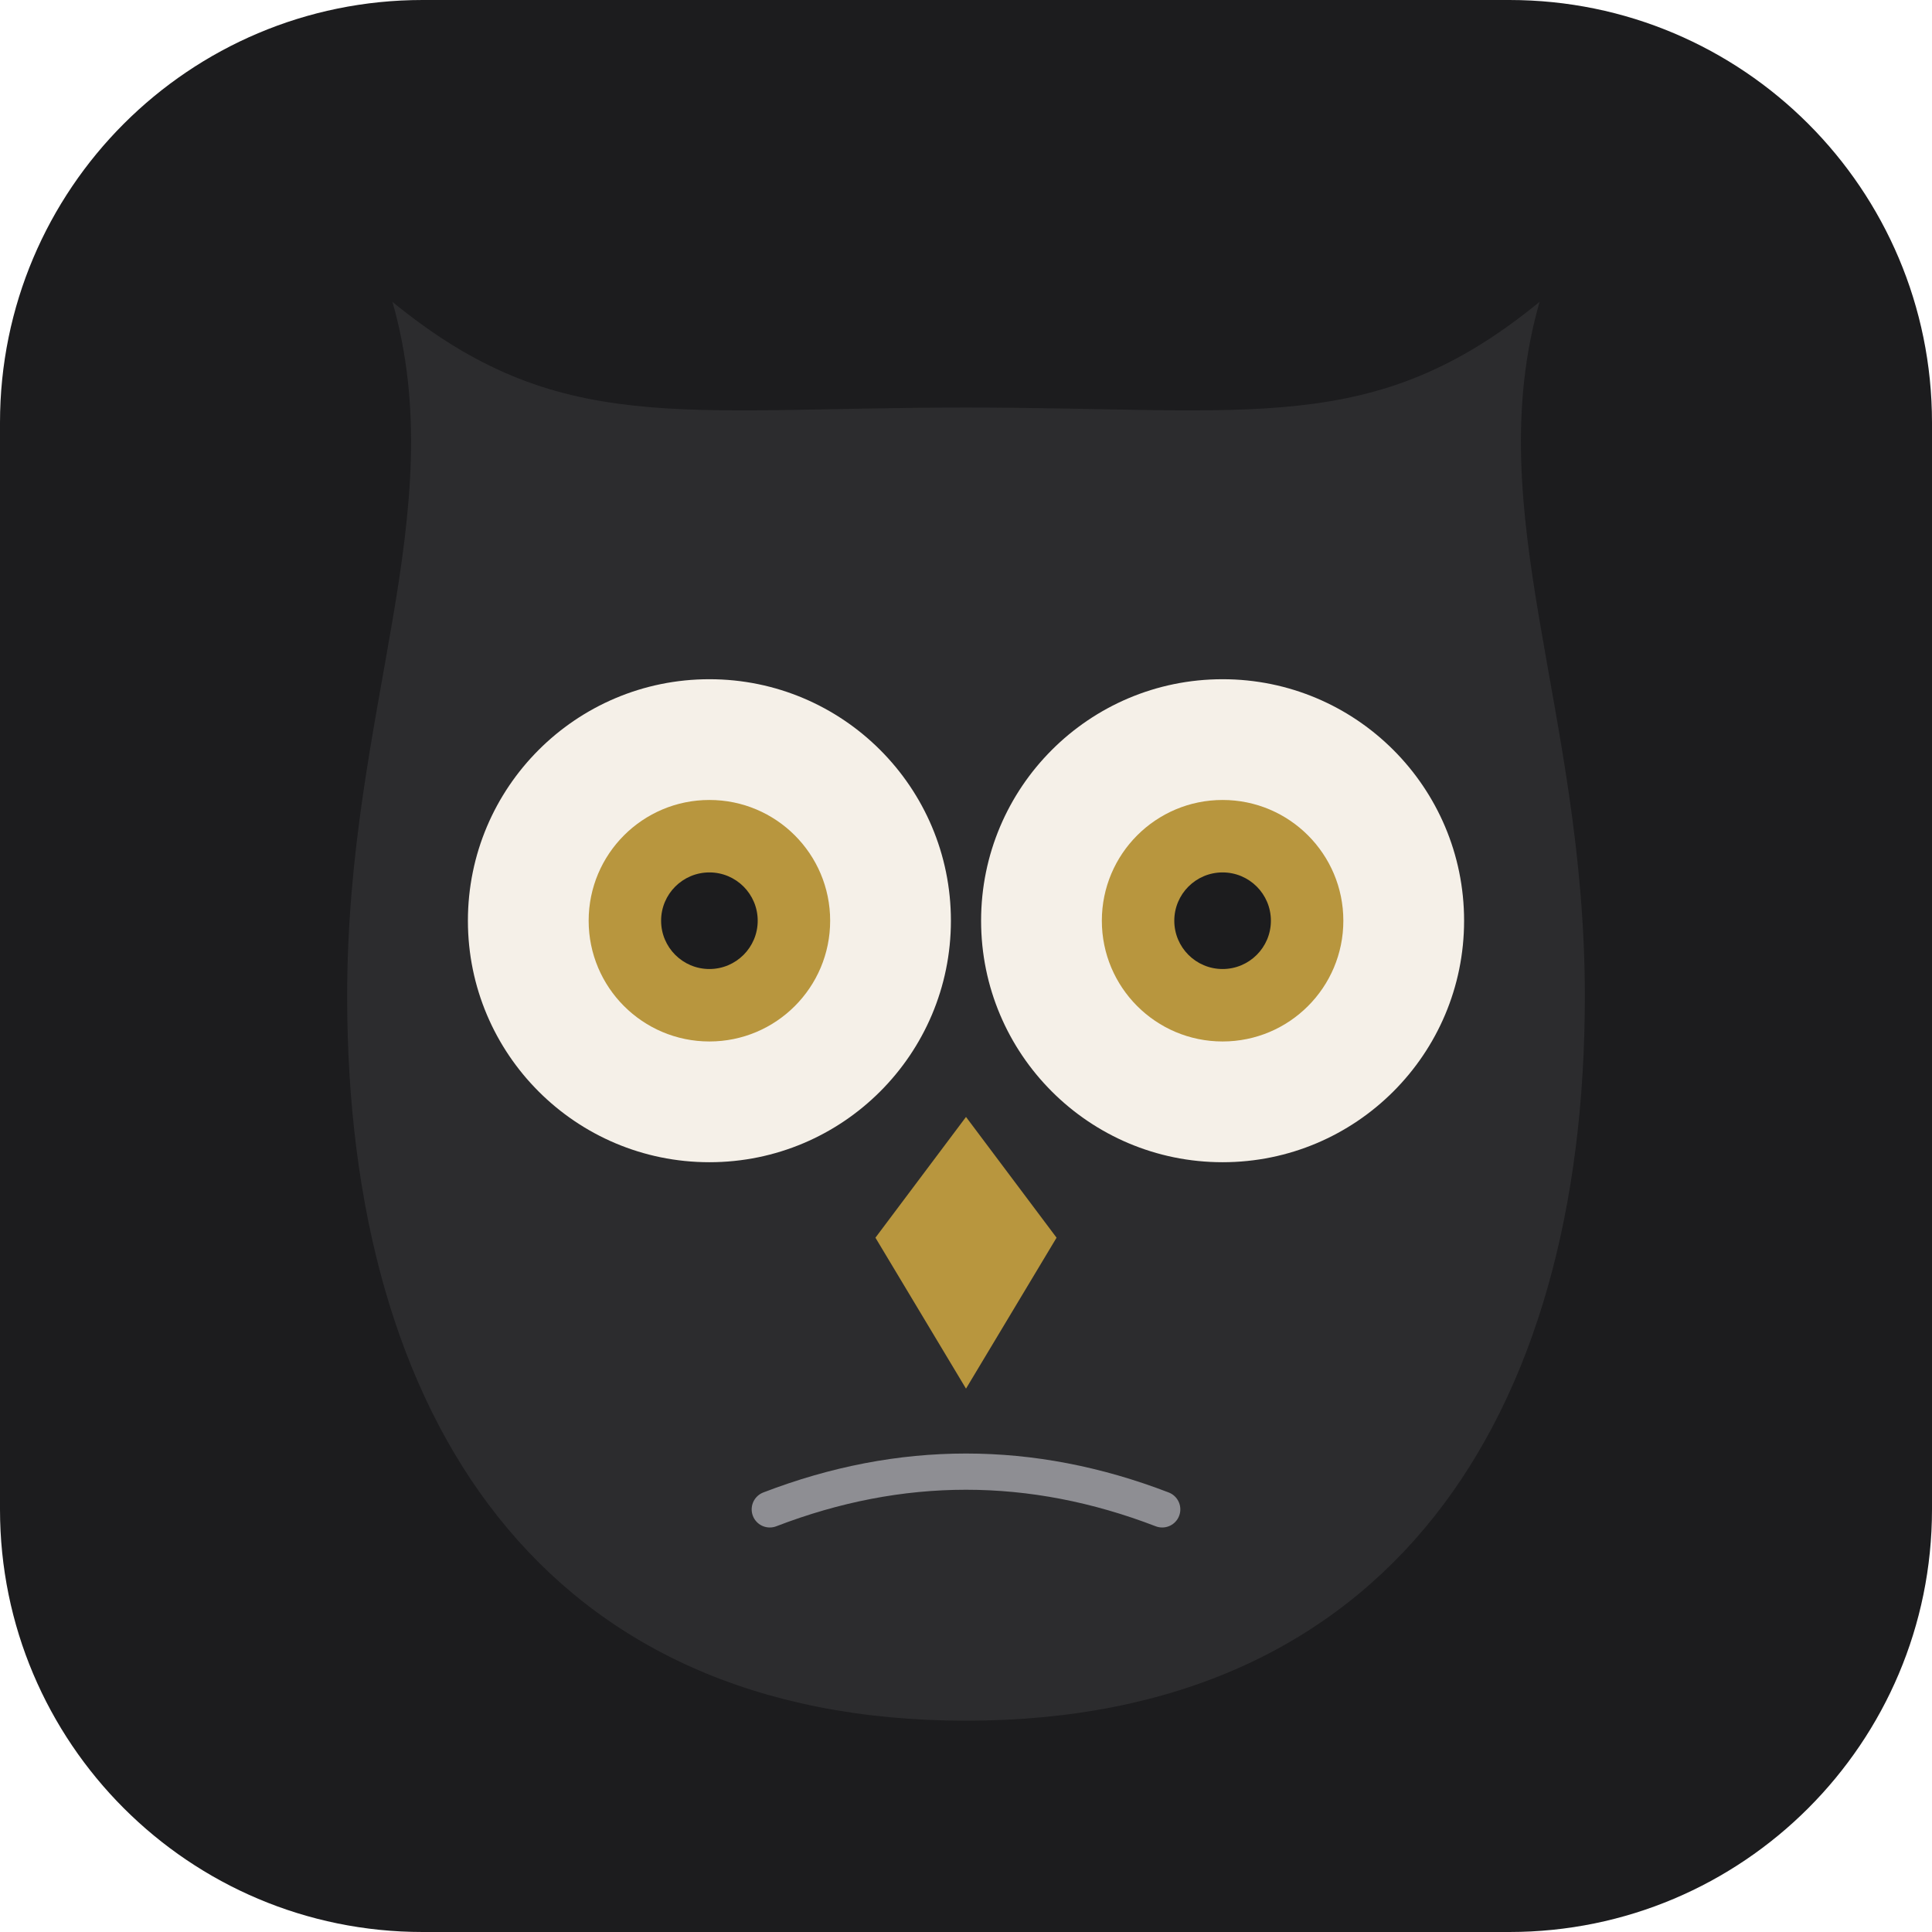
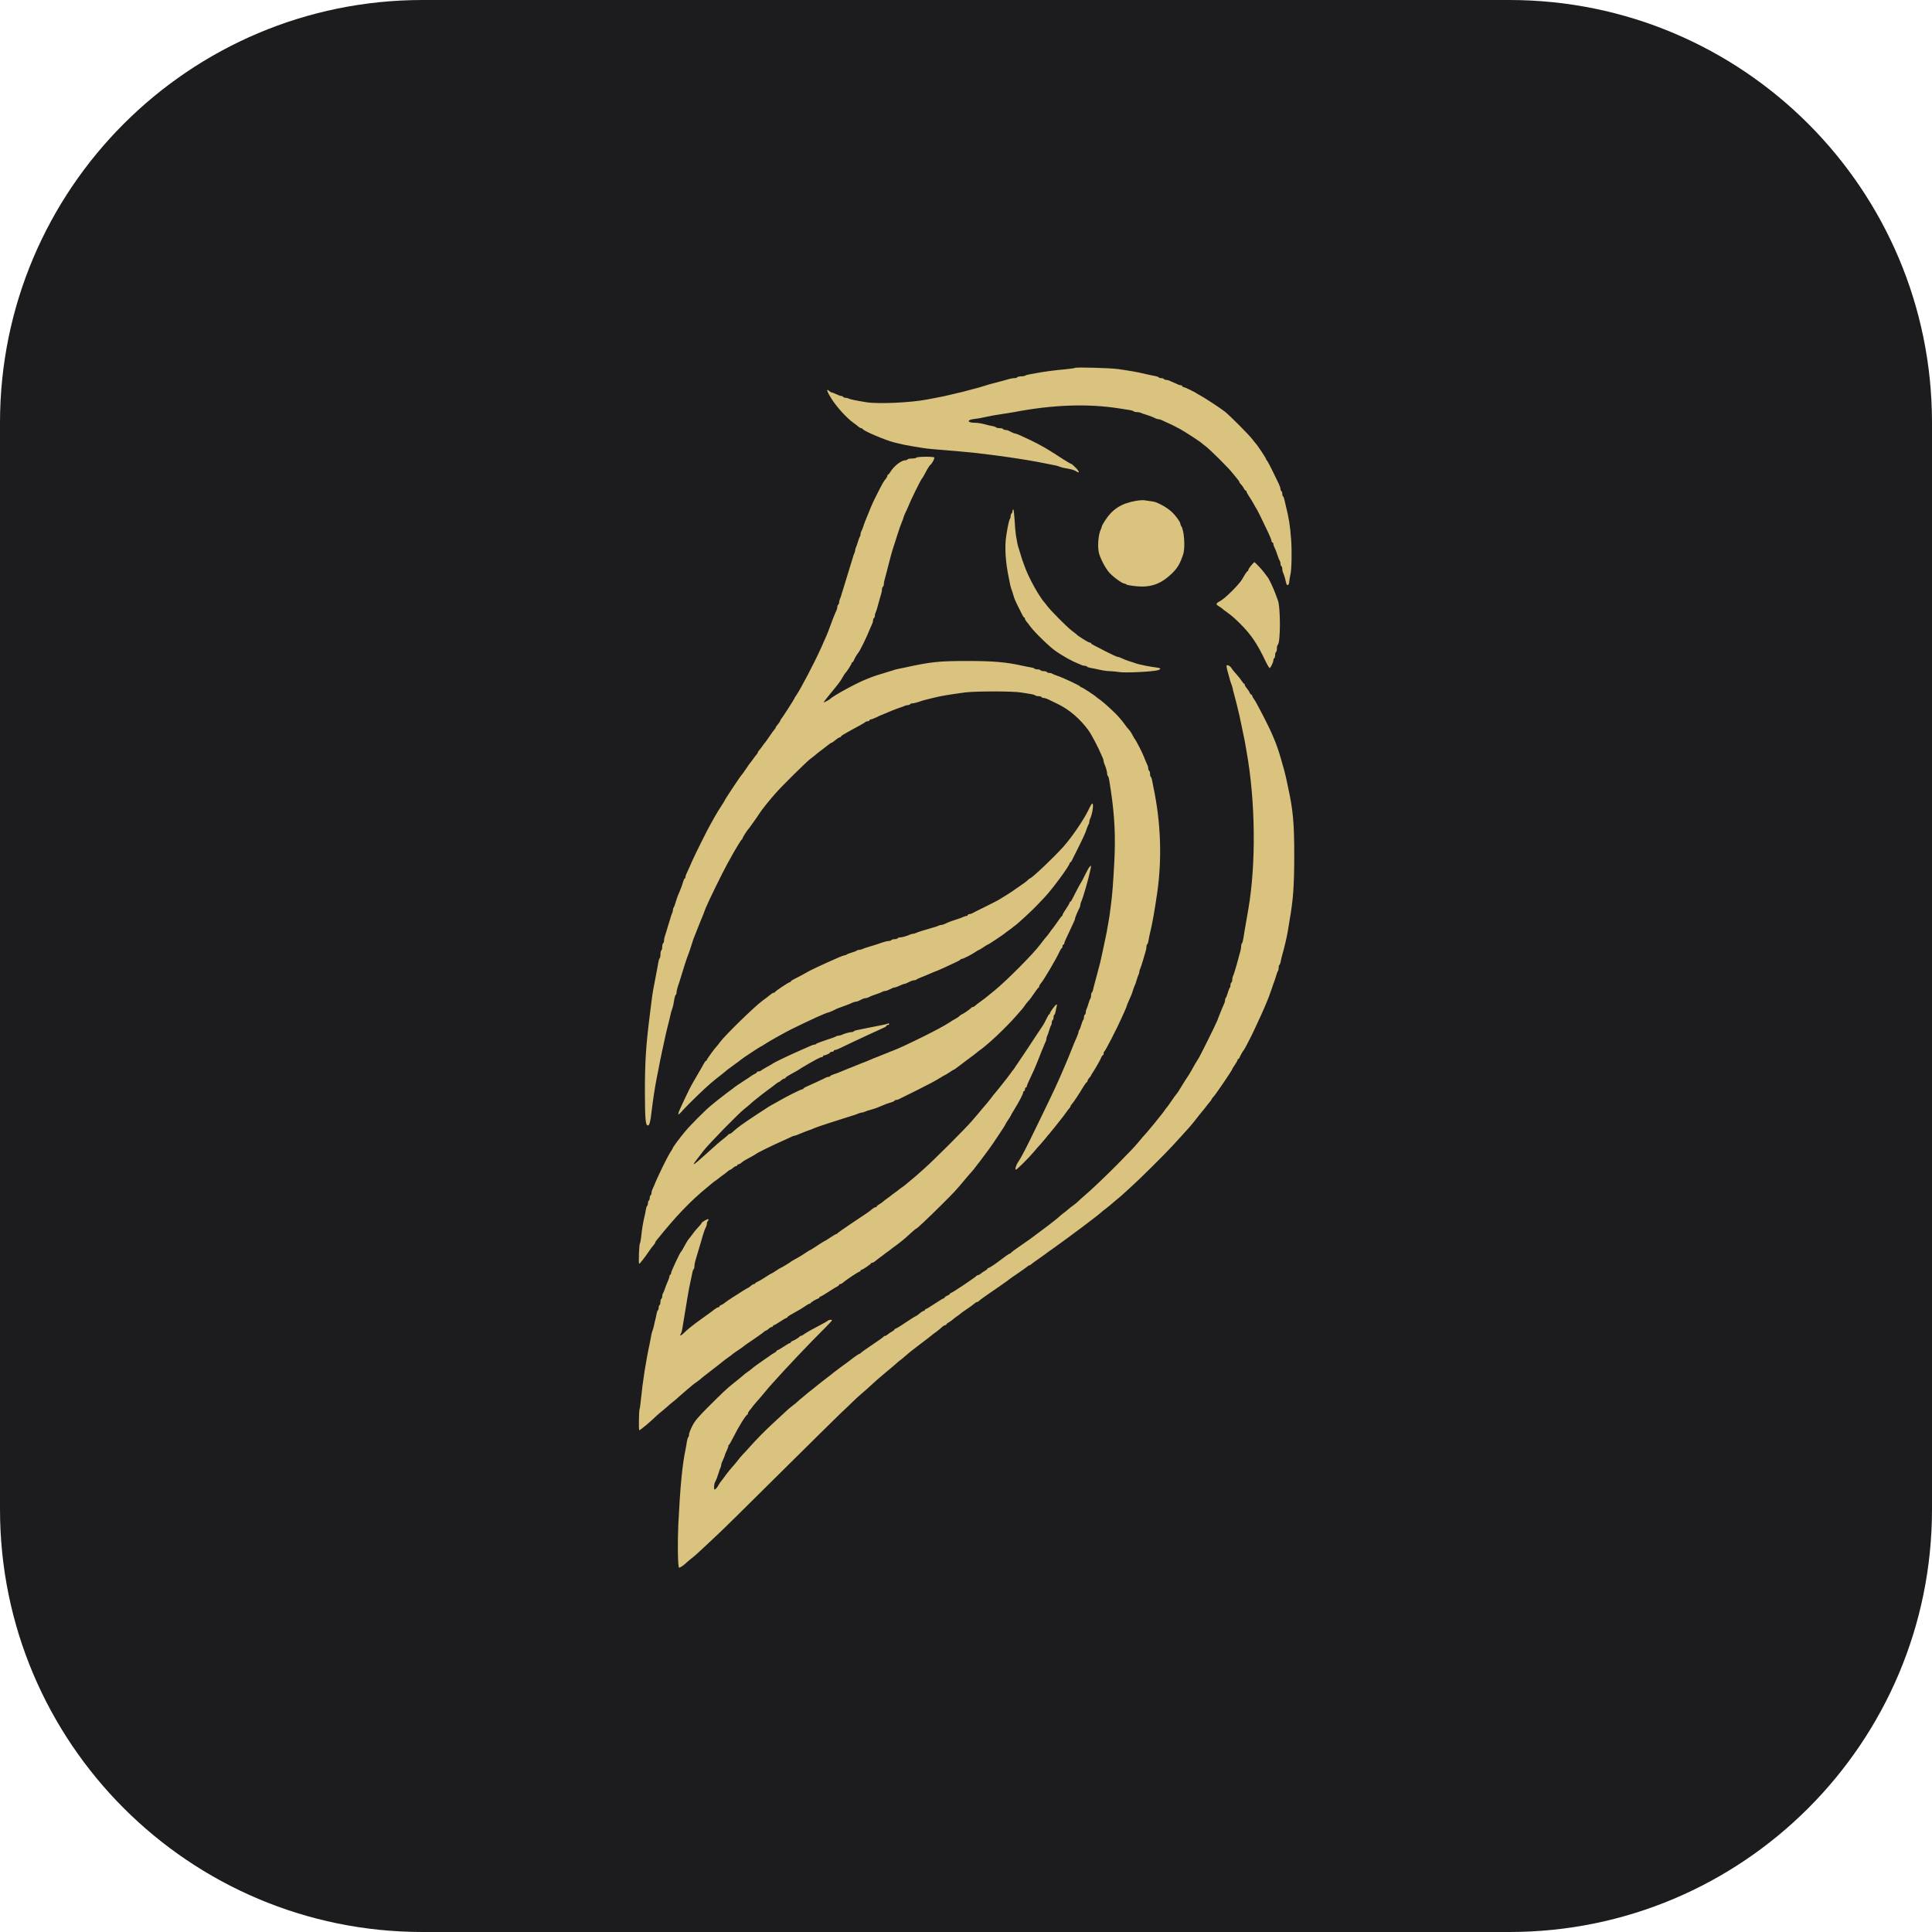
- <svg xmlns="http://www.w3.org/2000/svg" width="512" height="512" viewBox="0 0 128 128">
-   <rect width="128" height="128" rx="28" fill="#1C1C1E" />
-   <path d="M64 114 C36 114 23 94 23 66 C23 47 30 34 26 20 C37 29 45 27 64 27 C83 27 91 29 102 20 C98 34 105 47 105 66 C105 94 92 114 64 114 Z" fill="#2C2C2E" />
-   <circle cx="47" cy="61" r="16" fill="#F5F0E8" />
-   <circle cx="81" cy="61" r="16" fill="#F5F0E8" />
-   <circle cx="47" cy="61" r="8" fill="#B8963E" />
-   <circle cx="81" cy="61" r="8" fill="#B8963E" />
-   <circle cx="47" cy="61" r="3.2" fill="#1C1C1E" />
-   <circle cx="81" cy="61" r="3.2" fill="#1C1C1E" />
-   <path d="M64 74 L58 82 L64 92 L70 82 Z" fill="#B8963E" />
-   <path d="M51 100 Q64 95 77 100" fill="none" stroke="#8E8E93" stroke-width="2.4" stroke-linecap="round" />
+ <svg xmlns="http://www.w3.org/2000/svg" width="512" height="512" viewBox="0 0 512 512">
+   <rect width="512" height="512" rx="112" fill="#1C1C1E" />
+   <svg x="86" y="86" width="340" height="340" viewBox="303 150 410 718" preserveAspectRatio="xMidYMid meet">
+     <g transform="translate(0,1024) scale(0.05,-0.05)" fill="#DAC37E" stroke="none">
+       <path d="M11378 16994 c-4 -3 -51 -10 -105 -15 -121 -11 -231 -25 -303 -39 -30 -6 -73 -13 -95 -17 -22 -3 -44 -9 -49 -14 -6 -5 -27 -9 -47 -9 -21 0 -41 -4 -44 -10 -3 -5 -18 -10 -32 -10 -15 0 -40 -4 -57 -9 -33 -10 -96 -27 -226 -61 -25 -7 -54 -16 -65 -20 -19 -7 -64 -20 -125 -35 -14 -4 -41 -11 -60 -16 -19 -6 -53 -14 -75 -19 -22 -5 -60 -14 -85 -20 -67 -17 -129 -30 -185 -40 -27 -5 -75 -14 -105 -20 -182 -35 -546 -51 -675 -30 -123 20 -180 32 -197 41 -10 5 -27 9 -37 9 -11 0 -23 5 -26 10 -3 6 -13 10 -21 10 -8 0 -34 9 -56 20 -23 11 -46 20 -52 20 -5 0 -17 7 -27 16 -40 36 -25 -10 32 -97 60 -92 170 -211 239 -259 19 -14 44 -32 54 -42 11 -10 25 -18 32 -18 7 0 14 -4 16 -8 9 -23 258 -128 358 -153 103 -25 131 -30 190 -40 36 -6 90 -15 120 -20 53 -9 151 -18 415 -39 118 -10 220 -21 360 -39 196 -26 235 -32 290 -41 33 -5 87 -14 120 -19 66 -11 144 -26 220 -41 28 -6 64 -13 80 -16 17 -3 39 -9 50 -14 20 -9 47 -15 122 -29 23 -4 52 -15 66 -24 42 -27 39 -5 -5 40 -23 24 -46 43 -50 43 -5 0 -39 20 -76 43 -200 130 -247 157 -377 221 -102 49 -163 76 -175 76 -6 0 -19 5 -30 10 -11 6 -29 15 -40 20 -11 6 -29 10 -39 10 -11 0 -23 5 -26 10 -3 6 -21 10 -40 10 -19 0 -36 4 -39 9 -3 5 -20 11 -38 14 -18 2 -59 12 -91 21 -32 9 -79 16 -105 16 -91 0 -97 34 -7 43 28 3 73 10 100 17 77 17 143 29 220 40 39 5 95 15 125 20 435 83 825 96 1175 41 33 -5 81 -13 108 -17 26 -3 50 -11 53 -15 3 -5 18 -9 35 -9 16 0 37 -4 47 -9 9 -5 35 -14 57 -20 41 -13 76 -26 107 -42 10 -5 25 -9 33 -9 8 0 23 -4 33 -9 9 -5 40 -19 67 -31 28 -12 59 -27 70 -33 11 -6 43 -23 71 -37 47 -25 233 -146 244 -159 3 -3 23 -20 45 -36 48 -36 259 -246 296 -295 15 -19 39 -48 53 -65 14 -16 26 -34 26 -39 0 -5 8 -16 18 -25 9 -9 23 -28 31 -43 8 -16 18 -28 23 -28 4 0 8 -5 8 -11 0 -6 13 -29 28 -52 16 -23 40 -62 53 -87 13 -25 26 -47 29 -50 6 -5 88 -172 139 -282 17 -37 31 -74 31 -82 0 -9 5 -16 10 -16 6 0 10 -7 10 -15 0 -8 4 -23 9 -33 15 -29 29 -65 42 -107 7 -22 17 -44 21 -49 4 -6 8 -20 8 -32 0 -13 5 -26 10 -29 6 -3 10 -17 10 -31 0 -13 4 -32 9 -42 5 -9 14 -35 20 -57 6 -22 13 -50 16 -63 9 -33 30 -21 33 19 1 19 7 52 12 74 15 58 19 262 9 400 -12 159 -24 232 -59 375 -6 25 -14 57 -17 73 -3 15 -9 30 -14 33 -5 3 -9 16 -9 29 0 13 -4 27 -10 30 -5 3 -10 14 -10 25 0 10 -9 35 -19 57 -10 21 -43 88 -72 148 -30 61 -57 112 -61 113 -5 2 -8 8 -8 13 0 11 -96 156 -117 177 -7 8 -25 30 -40 50 -34 46 -254 267 -308 309 -52 40 -241 164 -280 183 -16 8 -32 17 -35 20 -11 11 -134 70 -146 70 -8 0 -14 5 -14 10 0 6 -7 10 -15 10 -8 0 -23 4 -33 9 -9 5 -30 14 -47 21 -16 7 -38 16 -47 21 -10 5 -27 9 -37 9 -11 0 -23 5 -26 10 -3 6 -17 10 -30 10 -13 0 -26 4 -29 9 -3 5 -20 11 -38 14 -18 3 -53 10 -78 16 -76 19 -142 32 -205 42 -33 5 -91 14 -130 20 -82 12 -477 24 -487 13z M9605 15990 c-3 -5 -26 -10 -50 -10 -24 0 -47 -4 -50 -10 -3 -5 -15 -10 -25 -10 -45 0 -129 -66 -167 -131 -10 -16 -21 -29 -25 -29 -4 0 -8 -6 -8 -13 0 -7 -8 -22 -17 -33 -23 -26 -35 -47 -97 -169 -45 -89 -65 -133 -95 -210 -18 -43 -29 -71 -39 -95 -6 -14 -16 -43 -23 -65 -7 -22 -17 -44 -21 -50 -4 -5 -8 -18 -8 -30 0 -12 -4 -25 -8 -30 -5 -6 -14 -30 -21 -55 -7 -25 -17 -53 -22 -62 -5 -10 -9 -25 -9 -33 0 -8 -4 -23 -9 -33 -5 -9 -15 -37 -21 -62 -7 -25 -16 -54 -20 -65 -4 -11 -13 -40 -20 -65 -7 -25 -16 -54 -20 -65 -4 -11 -13 -40 -20 -65 -7 -25 -16 -54 -20 -65 -4 -11 -13 -40 -20 -65 -6 -25 -16 -53 -21 -62 -5 -10 -9 -27 -9 -37 0 -11 -4 -23 -10 -26 -5 -3 -10 -15 -10 -26 0 -10 -4 -27 -9 -37 -8 -16 -16 -34 -40 -94 -5 -13 -19 -50 -31 -83 -31 -86 -32 -88 -101 -242 -71 -160 -232 -467 -280 -535 -11 -14 -19 -29 -19 -32 0 -6 -133 -214 -150 -233 -5 -7 -10 -16 -10 -20 0 -4 -11 -21 -25 -37 -14 -16 -25 -33 -25 -37 0 -4 -6 -14 -13 -21 -7 -7 -33 -42 -57 -78 -24 -36 -46 -67 -50 -70 -3 -3 -17 -21 -30 -40 -13 -19 -30 -41 -37 -48 -7 -7 -13 -17 -13 -22 0 -5 -6 -15 -13 -22 -7 -7 -24 -29 -37 -48 -13 -19 -27 -37 -30 -40 -4 -3 -26 -34 -50 -70 -24 -36 -46 -67 -50 -70 -10 -7 -190 -278 -190 -285 0 -3 -17 -32 -38 -63 -21 -31 -52 -82 -69 -112 -16 -30 -42 -75 -56 -100 -28 -47 -172 -337 -202 -405 -32 -74 -57 -130 -66 -147 -5 -10 -9 -25 -9 -33 0 -8 -4 -15 -8 -15 -4 0 -14 -21 -21 -47 -8 -27 -18 -55 -22 -63 -3 -8 -11 -26 -16 -40 -6 -14 -15 -36 -21 -50 -5 -14 -16 -45 -23 -70 -7 -25 -16 -49 -21 -55 -4 -5 -8 -17 -8 -27 0 -10 -4 -26 -9 -36 -5 -9 -15 -37 -21 -62 -7 -25 -16 -54 -20 -65 -4 -11 -13 -40 -20 -65 -7 -25 -16 -55 -21 -68 -5 -13 -9 -34 -9 -47 0 -13 -4 -27 -10 -30 -5 -3 -10 -21 -10 -40 0 -19 -4 -37 -10 -40 -5 -3 -10 -24 -10 -45 0 -21 -4 -41 -9 -44 -5 -3 -11 -23 -14 -43 -3 -21 -11 -63 -17 -93 -6 -30 -15 -77 -20 -105 -5 -27 -14 -75 -20 -105 -6 -30 -15 -91 -20 -135 -6 -44 -15 -116 -20 -160 -43 -341 -54 -523 -54 -855 1 -311 7 -375 34 -375 17 0 28 42 40 150 16 136 40 292 60 390 6 28 15 73 20 100 8 48 21 109 41 203 8 39 13 60 38 175 11 47 27 114 41 167 5 19 12 49 15 65 4 17 10 39 15 50 5 11 11 36 15 55 3 19 8 50 12 68 3 18 9 35 14 38 5 3 9 15 9 26 0 20 12 63 30 113 4 11 13 40 20 65 18 63 69 221 80 245 5 11 19 52 31 90 24 78 31 97 49 140 7 17 17 40 21 53 11 28 26 64 40 100 18 42 31 75 39 97 4 11 12 31 17 45 30 74 187 395 237 485 77 140 90 163 125 220 20 33 39 61 44 63 4 2 7 8 7 14 0 9 53 91 75 114 9 11 97 135 120 172 22 35 117 152 175 217 79 89 344 350 385 381 22 16 49 37 60 47 11 10 47 39 80 63 33 25 68 52 78 60 9 8 21 14 25 14 4 0 23 14 42 30 19 16 41 30 48 30 6 0 12 4 12 8 0 5 17 17 38 29 20 11 55 30 77 43 22 13 65 36 95 52 30 16 59 34 65 39 5 5 17 9 27 9 10 0 18 5 18 10 0 6 6 10 14 10 8 0 34 10 58 21 23 12 53 26 66 30 39 16 66 27 112 47 25 10 63 25 85 32 22 7 48 16 57 21 10 5 27 9 37 9 11 0 23 5 26 10 3 6 16 10 28 10 12 0 42 8 67 16 25 9 62 21 83 25 20 5 56 14 80 20 88 22 184 38 357 61 120 15 543 15 630 -1 36 -6 83 -14 105 -17 22 -3 44 -10 50 -15 5 -5 21 -9 36 -9 15 0 31 -4 34 -10 3 -5 14 -10 25 -10 10 0 35 -8 57 -19 21 -10 67 -33 103 -50 126 -61 249 -167 339 -291 35 -48 114 -198 143 -270 6 -14 14 -33 19 -42 5 -10 9 -25 9 -33 0 -8 4 -23 9 -33 14 -29 31 -87 31 -110 0 -11 4 -23 9 -26 4 -3 12 -27 15 -53 4 -27 12 -75 17 -108 42 -276 54 -515 39 -798 -13 -246 -23 -378 -39 -492 -5 -38 -12 -90 -15 -115 -4 -25 -11 -67 -16 -95 -5 -27 -12 -63 -14 -80 -3 -16 -10 -51 -16 -77 -5 -27 -15 -69 -20 -95 -6 -27 -15 -68 -20 -93 -10 -51 -24 -107 -40 -165 -6 -22 -15 -56 -20 -75 -5 -19 -14 -53 -20 -75 -6 -22 -14 -52 -17 -68 -3 -15 -9 -30 -14 -33 -5 -3 -9 -18 -9 -33 0 -15 -4 -31 -8 -36 -5 -6 -14 -30 -21 -55 -7 -25 -17 -53 -22 -62 -5 -10 -9 -27 -9 -37 0 -11 -4 -23 -10 -26 -5 -3 -10 -17 -10 -30 0 -13 -4 -26 -8 -29 -4 -3 -14 -28 -22 -56 -8 -28 -18 -53 -22 -56 -4 -3 -8 -12 -8 -20 0 -8 -9 -36 -21 -62 -12 -26 -25 -57 -30 -69 -5 -13 -13 -34 -19 -48 -5 -14 -14 -36 -20 -50 -5 -14 -14 -35 -19 -47 -5 -13 -16 -40 -25 -60 -9 -21 -22 -53 -30 -70 -65 -155 -108 -247 -293 -628 -136 -281 -184 -372 -223 -430 -20 -29 -34 -80 -22 -80 11 0 141 128 199 197 26 32 57 67 69 79 11 12 38 44 60 70 21 27 41 51 45 54 3 3 35 43 73 90 37 47 73 92 79 100 7 8 23 31 37 50 13 19 30 41 37 48 7 7 13 17 13 22 0 5 6 15 13 22 17 17 83 116 127 191 19 31 38 57 42 57 4 0 8 6 8 13 0 7 9 23 20 35 11 12 20 24 20 28 0 3 9 18 20 34 25 36 90 150 97 173 3 9 9 17 14 17 5 0 9 9 9 19 0 11 3 21 8 23 10 5 140 256 192 373 10 22 27 61 39 87 12 26 21 50 21 53 0 3 9 27 21 53 32 71 37 83 50 127 7 22 16 45 19 50 4 6 12 30 19 55 7 25 17 53 22 62 5 10 9 25 9 33 0 8 4 23 9 33 5 9 19 51 31 92 12 41 26 89 31 106 5 17 9 40 9 52 0 11 4 23 9 26 5 3 11 23 14 43 3 21 11 58 17 83 23 93 50 241 80 448 55 383 41 787 -41 1177 -5 28 -13 65 -16 83 -3 18 -9 35 -14 38 -5 3 -9 18 -9 34 0 16 -4 32 -10 35 -5 3 -10 15 -10 26 0 10 -4 27 -9 37 -10 20 -30 68 -41 97 -13 37 -89 184 -100 195 -3 3 -11 15 -17 28 -7 12 -19 32 -25 44 -7 13 -20 30 -28 38 -9 8 -27 31 -40 50 -26 37 -71 90 -106 125 -61 60 -143 134 -174 155 -19 13 -37 27 -40 30 -10 13 -159 110 -169 110 -5 0 -11 3 -13 8 -5 12 -187 97 -263 123 -22 7 -44 17 -50 21 -5 4 -19 8 -31 8 -13 0 -26 5 -29 10 -3 6 -19 10 -35 10 -16 0 -32 5 -35 10 -3 6 -19 10 -35 10 -16 0 -31 4 -34 9 -3 5 -23 11 -43 14 -21 3 -60 11 -88 17 -182 41 -329 54 -615 54 -325 0 -410 -9 -707 -74 -27 -6 -61 -13 -78 -16 -16 -3 -39 -9 -50 -14 -11 -4 -40 -13 -65 -20 -63 -18 -160 -49 -190 -62 -14 -6 -34 -14 -45 -18 -103 -39 -383 -192 -405 -221 -6 -7 -66 -39 -74 -39 -3 0 29 42 72 94 104 127 110 134 140 186 14 25 29 47 32 50 14 11 70 99 70 109 0 6 4 11 9 11 5 0 11 8 14 18 6 17 37 72 47 82 20 20 94 170 142 290 6 14 14 33 19 42 5 10 9 27 9 37 0 11 5 23 10 26 6 3 10 15 10 26 0 10 4 27 9 37 8 15 17 46 42 140 5 17 14 47 19 65 6 18 10 43 10 55 0 11 5 24 10 27 6 3 10 16 10 27 0 12 4 35 9 52 5 17 14 49 19 71 36 144 68 262 82 300 4 11 22 67 40 125 18 58 41 124 51 147 11 24 19 47 19 52 0 5 10 29 21 53 12 23 25 52 29 63 30 77 143 308 160 325 6 6 27 43 54 95 12 22 29 47 38 55 22 19 49 71 42 82 -7 12 -192 10 -199 -2z M12055 15505 c-160 -29 -258 -93 -341 -223 -19 -29 -34 -57 -34 -62 0 -6 -4 -18 -9 -28 -32 -63 -42 -210 -20 -281 22 -69 73 -163 112 -207 43 -49 147 -124 171 -124 8 0 17 -4 20 -9 6 -9 117 -24 176 -24 128 0 227 43 331 143 66 63 94 111 129 215 26 76 12 279 -22 320 -4 5 -8 15 -8 22 0 24 -63 108 -112 149 -43 36 -100 69 -163 95 -11 4 -38 10 -60 12 -22 3 -53 8 -70 10 -16 3 -61 -1 -100 -8z M10680 15391 c0 -11 -4 -23 -10 -26 -5 -3 -10 -16 -10 -29 0 -12 -4 -26 -8 -31 -9 -11 -24 -76 -41 -186 -20 -124 -10 -296 29 -479 5 -25 12 -58 15 -75 4 -16 10 -39 14 -50 5 -11 14 -38 20 -60 16 -54 23 -69 61 -145 18 -36 38 -75 44 -87 6 -13 14 -23 19 -23 4 0 7 -6 7 -13 0 -7 8 -22 18 -33 9 -10 30 -37 46 -59 49 -66 217 -228 282 -272 87 -59 179 -110 244 -136 14 -5 33 -13 42 -18 10 -5 27 -9 37 -9 11 0 22 -4 25 -9 3 -5 20 -11 38 -14 18 -3 64 -12 103 -21 38 -9 90 -16 115 -16 25 0 72 -5 105 -10 68 -11 378 4 433 21 44 14 33 25 -30 32 -29 4 -73 11 -98 16 -25 6 -58 13 -75 16 -16 4 -39 10 -50 14 -11 5 -38 14 -60 20 -41 13 -77 27 -107 42 -10 5 -24 9 -31 9 -8 0 -67 27 -133 61 -65 34 -129 66 -141 73 -13 6 -23 14 -23 19 0 4 -7 7 -16 7 -13 0 -129 72 -144 89 -3 4 -26 22 -52 41 -56 42 -242 229 -283 285 -17 22 -32 42 -36 45 -12 11 -72 103 -104 162 -54 98 -90 176 -115 248 -7 19 -16 44 -20 55 -4 11 -13 40 -20 65 -7 25 -16 54 -20 65 -5 11 -11 36 -15 55 -3 19 -10 60 -16 90 -5 30 -12 108 -15 173 -4 64 -10 117 -15 117 -5 0 -9 -9 -9 -19z M13352 14783 c-18 -21 -32 -44 -32 -50 0 -7 -3 -13 -7 -13 -7 0 -26 -28 -59 -86 -33 -60 -193 -220 -249 -249 -49 -26 -52 -37 -15 -58 16 -10 35 -23 42 -30 7 -7 29 -24 48 -37 51 -36 88 -68 150 -130 123 -123 190 -223 285 -423 20 -42 41 -75 45 -72 13 8 40 66 40 86 0 10 5 21 10 24 6 3 10 19 10 35 0 16 5 32 10 35 6 3 10 21 10 40 0 19 4 36 9 39 32 20 33 423 1 501 -4 11 -13 36 -20 55 -28 79 -82 193 -100 210 -3 3 -17 21 -30 40 -23 33 -105 120 -113 120 -2 0 -18 -17 -35 -37z M13077 13663 c-4 -4 4 -43 23 -108 5 -16 12 -41 15 -55 4 -14 10 -34 15 -45 5 -11 11 -31 14 -45 2 -14 10 -43 16 -65 6 -22 16 -58 21 -80 6 -22 14 -58 20 -80 14 -55 26 -110 38 -170 5 -27 15 -72 21 -100 6 -27 16 -74 21 -102 5 -29 14 -79 19 -110 100 -554 108 -1258 20 -1768 -6 -33 -15 -85 -20 -115 -5 -30 -14 -80 -19 -110 -5 -30 -13 -76 -17 -103 -4 -26 -11 -50 -15 -53 -5 -3 -9 -17 -9 -31 0 -15 -4 -40 -9 -57 -5 -17 -15 -51 -21 -76 -21 -82 -52 -185 -61 -202 -5 -10 -9 -29 -9 -42 0 -14 -4 -28 -10 -31 -5 -3 -10 -17 -10 -30 0 -13 -4 -26 -8 -29 -4 -3 -14 -28 -22 -56 -8 -28 -18 -53 -22 -56 -4 -3 -8 -14 -8 -25 0 -10 -4 -27 -9 -37 -10 -19 -34 -79 -60 -144 -4 -13 -13 -34 -18 -48 -18 -46 -196 -405 -214 -430 -9 -14 -26 -42 -38 -62 -11 -21 -30 -55 -42 -75 -11 -20 -37 -62 -58 -92 -20 -31 -49 -77 -64 -103 -15 -26 -33 -53 -40 -60 -7 -7 -33 -42 -57 -78 -24 -36 -46 -67 -50 -70 -3 -3 -17 -21 -30 -40 -13 -19 -27 -37 -30 -40 -3 -3 -21 -25 -40 -50 -19 -25 -37 -47 -40 -50 -3 -3 -25 -30 -50 -60 -25 -30 -52 -62 -60 -70 -8 -8 -36 -40 -60 -70 -25 -30 -67 -78 -95 -106 -27 -28 -97 -100 -155 -159 -109 -111 -309 -301 -370 -351 -19 -16 -46 -40 -60 -54 -14 -14 -41 -37 -60 -50 -19 -13 -41 -30 -48 -37 -8 -7 -30 -26 -50 -41 -21 -15 -44 -34 -52 -42 -8 -8 -35 -31 -60 -50 -25 -19 -52 -40 -60 -47 -8 -6 -44 -34 -80 -60 -36 -26 -72 -54 -80 -60 -16 -14 -72 -53 -190 -135 -41 -28 -76 -55 -78 -60 -2 -4 -8 -8 -13 -8 -7 0 -46 -27 -119 -83 -51 -39 -110 -77 -119 -77 -6 0 -11 -4 -11 -8 0 -5 -12 -15 -27 -23 -16 -8 -37 -22 -47 -32 -11 -9 -25 -17 -32 -17 -7 0 -14 -4 -16 -8 -5 -11 -275 -192 -287 -192 -6 0 -11 -4 -11 -9 0 -5 -13 -14 -30 -21 -16 -7 -30 -16 -30 -21 0 -5 -5 -9 -10 -9 -6 0 -51 -27 -100 -60 -49 -33 -94 -60 -100 -60 -5 0 -10 -4 -10 -10 0 -5 -6 -10 -13 -10 -7 0 -28 -13 -47 -30 -19 -16 -39 -29 -43 -30 -4 0 -55 -31 -112 -70 -57 -39 -109 -70 -115 -70 -5 0 -10 -4 -10 -8 0 -5 -12 -15 -27 -23 -16 -8 -37 -22 -47 -31 -11 -10 -25 -18 -32 -18 -7 0 -14 -4 -16 -8 -1 -5 -59 -46 -128 -92 -69 -46 -126 -87 -128 -92 -2 -4 -8 -8 -13 -8 -7 0 -62 -38 -119 -83 -8 -7 -45 -33 -82 -60 -36 -26 -72 -53 -80 -60 -7 -7 -47 -38 -88 -69 -41 -31 -86 -66 -100 -78 -14 -12 -41 -34 -60 -49 -19 -14 -37 -28 -40 -31 -3 -3 -30 -25 -60 -50 -30 -25 -62 -52 -70 -60 -8 -8 -32 -28 -53 -43 -20 -16 -48 -38 -60 -50 -12 -12 -74 -69 -137 -127 -108 -99 -198 -190 -286 -289 -21 -24 -53 -59 -70 -76 -17 -17 -44 -49 -60 -71 -16 -21 -42 -52 -58 -69 -15 -16 -48 -57 -73 -90 -24 -33 -50 -68 -58 -77 -7 -9 -19 -27 -26 -40 -13 -25 -34 -48 -43 -48 -9 0 -7 58 3 78 16 31 29 66 42 107 6 22 15 48 20 57 5 10 9 25 9 33 0 9 9 35 20 57 11 23 20 46 20 50 0 5 9 28 20 50 11 23 20 47 20 54 0 7 4 14 8 16 4 2 25 37 45 78 62 123 140 250 159 258 4 2 8 9 8 16 0 7 8 21 18 32 10 10 25 29 33 42 9 12 31 39 50 60 19 20 54 62 79 92 25 30 47 57 50 60 3 3 25 28 49 55 142 160 422 455 584 615 42 43 77 80 77 84 0 10 -35 7 -46 -4 -5 -5 -43 -27 -84 -48 -98 -51 -149 -80 -182 -103 -14 -11 -31 -19 -36 -19 -6 0 -12 -3 -14 -7 -4 -10 -57 -42 -80 -50 -10 -3 -18 -9 -18 -14 0 -5 -5 -9 -11 -9 -5 0 -37 -18 -69 -40 -32 -22 -64 -40 -69 -40 -6 0 -11 -4 -11 -8 0 -5 -12 -15 -27 -23 -16 -8 -30 -17 -33 -20 -3 -3 -34 -25 -70 -49 -61 -41 -139 -98 -150 -110 -3 -3 -21 -17 -40 -30 -19 -13 -37 -27 -40 -30 -5 -6 -102 -85 -134 -110 -50 -38 -133 -116 -266 -250 -117 -117 -153 -159 -183 -217 -20 -40 -37 -83 -37 -97 0 -14 -4 -27 -9 -30 -4 -3 -11 -25 -15 -48 -3 -24 -10 -65 -16 -93 -36 -172 -59 -415 -80 -835 -9 -200 -6 -461 7 -483 5 -8 55 25 90 60 13 12 39 34 60 50 21 15 80 69 133 119 52 49 124 117 160 150 36 32 337 329 670 660 333 330 643 636 689 680 47 43 110 104 140 134 31 30 79 74 106 97 28 22 75 65 105 93 30 29 101 91 159 139 57 47 114 95 125 106 12 11 31 28 44 36 12 9 39 31 60 50 20 19 75 63 122 98 115 87 164 125 170 131 3 3 21 17 40 30 19 14 48 37 64 52 16 16 35 28 42 28 8 0 14 4 14 8 0 4 13 16 30 25 16 10 35 23 42 30 7 7 29 24 48 37 19 13 37 27 40 30 3 4 34 26 70 50 36 24 74 52 84 62 11 10 25 18 32 18 7 0 14 4 16 8 2 4 40 34 86 65 45 31 119 83 165 114 45 31 84 60 87 63 3 3 48 35 100 70 52 36 101 70 108 77 7 7 17 13 22 13 5 0 15 6 22 13 7 7 42 33 78 57 36 25 70 50 77 55 6 6 53 39 104 75 162 115 490 361 519 390 8 8 31 27 52 42 20 15 42 33 50 40 7 7 38 33 68 58 30 25 57 47 60 50 3 3 47 43 99 90 101 90 379 366 471 466 53 57 93 102 190 209 25 28 56 66 70 85 14 19 39 50 55 70 17 19 42 51 57 70 14 19 35 46 47 59 11 13 21 27 21 30 0 3 10 18 23 31 25 27 207 295 207 305 0 4 14 26 30 50 17 24 30 48 30 54 0 6 4 11 9 11 5 0 11 8 14 18 6 17 37 72 47 82 5 5 28 47 69 128 19 35 74 153 126 267 24 53 51 116 66 153 5 12 13 32 18 45 5 12 19 51 31 87 12 36 25 74 30 85 4 11 14 40 21 65 7 25 16 49 21 55 4 5 8 21 8 36 0 15 4 30 9 33 5 3 11 20 14 38 3 18 10 51 17 73 24 85 49 188 61 260 5 33 14 85 19 115 43 248 53 384 54 735 0 371 -13 512 -74 788 -5 26 -14 66 -19 90 -5 23 -14 59 -20 80 -23 79 -31 108 -40 140 -16 57 -50 157 -67 195 -9 20 -20 46 -24 57 -30 76 -187 381 -207 403 -6 6 -15 21 -18 32 -3 11 -10 20 -15 20 -5 0 -11 8 -15 19 -3 10 -17 31 -30 47 -14 16 -25 35 -25 42 0 6 -4 12 -8 12 -4 0 -15 13 -25 29 -10 16 -35 49 -57 73 -22 24 -48 55 -57 70 -15 25 -46 42 -56 31z M11531 12047 c-55 -113 -185 -304 -281 -412 -107 -119 -343 -344 -373 -354 -7 -2 -19 -12 -27 -21 -8 -9 -44 -36 -80 -60 -36 -24 -69 -48 -75 -52 -14 -12 -133 -87 -175 -111 -19 -11 -89 -46 -155 -79 -66 -32 -128 -63 -137 -69 -10 -5 -25 -9 -33 -9 -8 0 -15 -4 -15 -10 0 -5 -7 -10 -15 -10 -8 0 -23 -4 -33 -10 -9 -5 -46 -19 -82 -30 -66 -21 -100 -35 -132 -51 -10 -5 -25 -9 -33 -9 -8 0 -23 -4 -33 -9 -9 -5 -37 -15 -62 -21 -85 -24 -175 -52 -192 -61 -10 -5 -25 -9 -33 -9 -8 0 -23 -4 -33 -9 -29 -14 -87 -31 -110 -31 -11 0 -24 -4 -27 -10 -3 -5 -19 -10 -35 -10 -16 0 -32 -4 -35 -10 -3 -5 -16 -10 -27 -10 -20 0 -62 -11 -113 -30 -11 -4 -54 -18 -95 -30 -41 -12 -83 -26 -92 -31 -10 -5 -27 -9 -37 -9 -11 0 -22 -4 -25 -8 -3 -4 -28 -14 -56 -22 -28 -8 -53 -18 -56 -22 -3 -4 -12 -8 -20 -8 -8 0 -36 -10 -62 -21 -26 -12 -63 -28 -82 -36 -92 -40 -274 -126 -280 -133 -4 -4 -92 -51 -157 -84 -13 -6 -23 -14 -23 -18 0 -5 -5 -8 -10 -8 -13 0 -164 -100 -168 -112 -2 -4 -9 -8 -16 -8 -7 0 -21 -8 -32 -18 -10 -9 -55 -44 -99 -76 -87 -65 -409 -379 -465 -454 -19 -26 -37 -49 -41 -52 -17 -15 -109 -141 -109 -150 0 -5 -4 -10 -8 -10 -5 0 -15 -12 -23 -27 -8 -15 -43 -77 -79 -138 -36 -60 -75 -130 -87 -155 -11 -25 -44 -93 -72 -151 -69 -144 -69 -163 2 -81 49 55 241 242 308 298 55 46 69 58 129 104 24 19 51 41 58 48 7 6 44 33 80 59 37 26 69 50 72 54 8 9 219 149 226 149 3 0 18 8 32 19 15 10 44 28 65 40 20 11 54 31 75 43 20 11 60 33 87 48 28 14 59 31 70 37 25 14 273 132 300 143 11 4 41 17 67 29 26 12 52 21 57 21 5 0 29 10 53 21 45 23 61 29 118 49 42 15 79 29 102 41 10 5 25 9 33 9 8 0 24 5 35 10 11 6 29 15 40 20 11 6 27 10 35 10 8 0 23 4 33 9 29 15 65 29 107 42 22 7 44 17 50 21 5 4 17 8 27 8 10 0 28 5 41 12 46 23 57 28 70 28 7 0 32 9 55 20 22 11 46 20 52 20 10 0 22 5 67 28 13 7 31 12 41 12 10 0 22 4 28 8 5 5 29 17 54 26 25 10 61 24 80 33 45 20 80 34 105 43 19 7 103 46 205 94 25 11 47 24 48 29 2 4 10 7 17 7 15 0 114 51 155 80 15 11 31 20 35 20 3 0 26 14 50 30 24 17 46 30 50 30 7 0 187 120 195 130 3 3 21 17 40 30 19 13 37 27 40 30 3 3 15 13 28 22 33 22 199 176 246 227 23 24 59 63 81 85 82 84 285 359 285 386 0 5 3 10 8 10 4 0 12 10 18 23 127 254 149 300 165 352 7 22 17 44 21 50 4 5 8 17 8 27 0 10 4 26 9 36 27 53 43 173 24 171 -5 0 -24 -32 -42 -72z M11499 11333 c-24 -49 -45 -90 -48 -93 -6 -5 -82 -149 -105 -197 -6 -13 -14 -23 -18 -23 -5 0 -8 -5 -8 -11 0 -5 -18 -37 -40 -69 -22 -32 -40 -63 -40 -69 0 -5 -3 -11 -7 -13 -5 -1 -28 -32 -52 -68 -25 -36 -48 -67 -51 -70 -3 -3 -17 -21 -30 -40 -13 -19 -27 -37 -30 -40 -8 -7 -51 -62 -80 -100 -74 -101 -372 -401 -510 -514 -115 -94 -116 -95 -160 -126 -19 -13 -44 -32 -54 -42 -11 -10 -25 -18 -32 -18 -7 0 -14 -4 -16 -8 -3 -9 -93 -72 -103 -72 -3 0 -15 -8 -26 -18 -10 -11 -32 -25 -47 -33 -15 -7 -46 -26 -69 -42 -57 -37 -141 -82 -303 -163 -185 -91 -271 -130 -335 -154 -11 -4 -32 -12 -47 -19 -16 -6 -40 -16 -55 -22 -36 -15 -73 -30 -98 -39 -11 -5 -36 -15 -55 -23 -19 -9 -55 -23 -80 -32 -25 -10 -58 -23 -75 -30 -16 -7 -50 -21 -75 -30 -25 -10 -64 -26 -87 -36 -23 -10 -60 -24 -82 -31 -23 -7 -41 -16 -41 -20 0 -5 -7 -8 -15 -8 -8 0 -23 -4 -33 -9 -23 -13 -179 -85 -219 -102 -18 -8 -33 -17 -33 -21 0 -5 -6 -8 -13 -8 -14 0 -166 -76 -242 -120 -22 -13 -56 -32 -75 -42 -43 -23 -45 -23 -210 -132 -139 -92 -192 -130 -245 -178 -16 -16 -35 -28 -42 -28 -6 0 -13 -4 -15 -8 -1 -4 -23 -23 -47 -42 -54 -42 -84 -69 -224 -195 -59 -54 -110 -96 -112 -93 -5 5 3 16 107 150 62 80 401 427 461 471 20 16 47 38 60 50 12 12 42 38 67 57 25 19 50 39 56 45 6 5 39 30 73 55 35 25 75 55 89 67 15 13 31 23 35 23 4 0 17 9 29 20 12 11 28 20 35 20 7 0 13 4 13 8 0 5 17 17 38 29 67 36 117 65 142 83 14 9 50 30 80 47 30 17 72 40 93 52 21 11 44 21 52 21 8 0 15 5 15 10 0 6 6 10 13 10 18 0 67 24 67 33 0 4 9 7 20 7 11 0 20 5 20 10 0 6 6 10 14 10 8 0 31 8 53 19 21 10 76 37 123 59 47 22 126 59 175 82 50 23 110 51 135 62 83 37 90 41 90 50 0 4 7 8 15 8 8 0 15 5 15 11 0 7 -7 8 -17 4 -10 -4 -38 -12 -63 -16 -25 -5 -67 -13 -95 -19 -27 -5 -72 -14 -100 -20 -27 -6 -65 -14 -83 -17 -18 -3 -35 -9 -38 -14 -3 -5 -15 -9 -26 -9 -23 0 -81 -17 -110 -31 -10 -5 -26 -9 -36 -9 -10 0 -22 -4 -27 -8 -6 -5 -57 -24 -115 -42 -58 -19 -106 -38 -108 -42 -2 -5 -10 -8 -18 -8 -13 0 -31 -7 -151 -61 -24 -10 -62 -27 -85 -38 -68 -30 -222 -105 -228 -111 -5 -5 -19 -13 -89 -52 -20 -11 -40 -24 -46 -29 -5 -5 -17 -9 -27 -9 -10 0 -18 -4 -18 -8 0 -5 -11 -14 -25 -20 -14 -7 -31 -16 -38 -22 -7 -6 -46 -32 -88 -59 -42 -27 -85 -56 -95 -64 -10 -9 -48 -37 -84 -63 -36 -27 -81 -62 -101 -78 -20 -17 -56 -46 -80 -65 -55 -43 -230 -218 -291 -291 -60 -72 -138 -176 -138 -185 0 -3 -13 -25 -28 -48 -34 -51 -146 -280 -184 -377 -6 -14 -14 -33 -19 -42 -5 -10 -9 -27 -9 -37 0 -11 -4 -23 -10 -26 -5 -3 -10 -17 -10 -30 0 -13 -4 -27 -10 -30 -5 -3 -10 -17 -10 -30 0 -13 -4 -26 -9 -29 -5 -3 -11 -23 -14 -43 -3 -21 -11 -58 -17 -83 -13 -53 -28 -140 -36 -225 -4 -33 -10 -65 -14 -70 -9 -11 -17 -224 -8 -227 6 -3 54 58 108 137 19 28 42 59 52 69 10 11 18 23 18 28 0 4 6 16 14 25 214 267 382 443 566 593 30 25 57 47 60 50 3 3 21 17 40 30 19 13 37 27 40 30 3 3 21 17 40 30 19 14 44 32 54 42 11 10 24 18 28 18 5 0 18 9 30 20 12 11 28 20 35 20 7 0 13 5 13 10 0 6 6 10 13 10 7 0 22 8 33 18 22 19 48 34 109 66 22 12 42 23 45 26 16 16 192 103 350 172 25 11 53 24 62 29 10 5 22 9 28 9 6 0 29 8 53 19 23 10 58 24 77 31 45 15 69 25 100 38 27 12 206 71 370 122 58 17 113 36 122 41 10 5 25 9 33 9 8 0 23 4 33 9 9 5 37 15 62 21 25 7 55 16 68 21 44 18 77 31 92 38 8 4 36 14 63 22 26 7 47 17 47 21 0 4 7 8 15 8 8 0 23 4 33 9 9 5 102 51 206 102 105 52 216 111 248 132 32 20 61 37 64 37 3 0 25 14 49 30 24 17 46 30 49 30 3 0 14 6 23 14 10 8 65 50 123 93 58 42 107 80 110 83 3 3 14 13 26 21 93 63 301 259 414 389 36 41 67 77 70 80 3 3 17 21 30 40 13 19 31 42 40 50 9 8 36 44 60 80 24 36 47 67 52 68 4 2 8 9 8 16 0 7 8 21 18 32 32 36 171 271 210 357 9 20 20 37 24 37 5 0 8 9 8 20 0 11 5 20 10 20 6 0 10 6 10 14 0 7 13 40 29 72 16 32 39 82 51 109 12 28 26 58 31 67 5 10 9 22 9 28 0 10 32 86 51 122 5 10 9 25 9 33 0 8 4 23 9 33 9 17 34 95 53 162 5 19 14 51 19 70 6 19 14 53 19 75 5 22 12 52 16 68 13 56 -16 25 -57 -60z M11133 9826 c-18 -24 -33 -48 -33 -54 0 -7 -3 -12 -8 -12 -4 0 -15 -17 -24 -37 -16 -35 -42 -82 -60 -108 -4 -5 -76 -113 -159 -240 -84 -126 -155 -232 -158 -235 -4 -3 -18 -21 -31 -40 -14 -19 -30 -42 -37 -50 -6 -8 -42 -53 -79 -100 -38 -47 -70 -87 -74 -90 -3 -3 -17 -21 -32 -42 -15 -20 -33 -42 -40 -50 -7 -7 -33 -38 -58 -68 -25 -30 -47 -57 -50 -60 -3 -3 -30 -34 -60 -70 -70 -83 -429 -442 -540 -540 -47 -41 -87 -77 -90 -80 -3 -3 -30 -25 -60 -50 -30 -25 -57 -47 -60 -50 -3 -3 -21 -17 -40 -30 -19 -13 -37 -27 -40 -30 -3 -3 -21 -17 -40 -30 -19 -13 -37 -27 -40 -30 -3 -3 -21 -17 -40 -30 -19 -13 -41 -30 -48 -37 -7 -7 -26 -20 -42 -30 -17 -9 -30 -21 -30 -25 0 -4 -6 -8 -13 -8 -7 0 -22 -8 -33 -17 -28 -26 -67 -52 -237 -165 -84 -56 -153 -105 -155 -109 -2 -5 -8 -9 -13 -9 -6 0 -37 -18 -69 -40 -32 -22 -62 -40 -65 -40 -3 0 -39 -22 -80 -50 -41 -27 -77 -50 -80 -50 -4 0 -25 -13 -48 -29 -23 -16 -58 -38 -78 -49 -20 -11 -47 -26 -60 -34 -13 -7 -26 -15 -29 -18 -8 -8 -111 -70 -116 -70 -3 0 -25 -13 -49 -30 -24 -16 -46 -30 -50 -30 -3 0 -32 -17 -63 -38 -31 -21 -72 -45 -89 -53 -18 -8 -33 -17 -33 -21 0 -5 -6 -8 -13 -8 -7 0 -23 -9 -35 -20 -12 -11 -24 -20 -27 -20 -3 0 -29 -15 -58 -33 -28 -19 -82 -53 -119 -76 -37 -23 -76 -51 -88 -61 -13 -11 -31 -22 -41 -25 -11 -4 -19 -11 -19 -16 0 -5 -6 -9 -12 -9 -7 0 -24 -9 -38 -20 -14 -12 -82 -61 -152 -111 -69 -49 -150 -112 -178 -140 -28 -28 -54 -48 -57 -45 -3 3 -1 11 4 18 6 7 13 29 16 48 7 44 26 158 38 230 5 30 14 80 18 110 14 87 30 171 42 220 6 25 13 60 16 78 3 18 9 35 14 38 5 3 9 17 9 31 0 15 4 40 9 57 5 17 19 65 31 106 13 41 26 86 30 100 4 14 13 45 20 70 13 46 26 82 41 112 5 10 9 26 9 36 0 10 5 23 12 30 6 6 9 15 5 18 -7 7 -77 -33 -77 -44 0 -4 -17 -25 -38 -47 -21 -22 -49 -56 -62 -75 -14 -19 -32 -43 -40 -52 -9 -10 -25 -34 -36 -55 -32 -59 -48 -88 -55 -93 -12 -11 -109 -218 -109 -233 0 -9 -4 -19 -10 -22 -5 -3 -10 -13 -10 -21 0 -8 -9 -33 -19 -57 -11 -23 -25 -60 -32 -82 -7 -22 -17 -44 -21 -49 -4 -6 -8 -20 -8 -32 0 -13 -4 -26 -10 -29 -5 -3 -10 -19 -10 -35 0 -16 -4 -32 -10 -35 -5 -3 -10 -17 -10 -30 0 -13 -4 -26 -9 -29 -5 -3 -11 -20 -14 -38 -3 -18 -10 -51 -16 -73 -5 -22 -13 -53 -16 -70 -4 -16 -10 -39 -15 -50 -5 -11 -11 -36 -14 -55 -3 -19 -10 -57 -16 -85 -42 -190 -79 -428 -99 -631 -5 -51 -11 -96 -14 -101 -8 -13 -12 -232 -4 -239 5 -5 133 101 187 156 8 9 40 35 70 60 30 25 62 52 70 60 8 8 31 27 50 42 19 14 51 41 70 60 20 18 60 53 90 78 30 25 57 47 60 50 3 3 21 17 40 30 19 13 37 27 40 30 7 7 60 50 100 80 31 23 136 105 170 133 8 7 31 23 50 37 19 13 37 27 40 30 3 4 34 26 70 50 36 24 67 46 70 50 3 4 48 35 100 70 52 35 104 72 114 82 11 10 24 18 28 18 5 0 18 9 30 20 12 11 28 20 35 20 7 0 13 5 13 10 0 6 5 10 11 10 5 0 37 18 69 40 32 22 64 40 69 40 6 0 11 4 11 8 0 5 17 17 38 29 74 40 118 66 159 94 23 16 46 29 51 29 6 0 12 3 14 8 4 9 57 41 81 49 9 3 17 9 17 14 0 5 5 9 10 9 6 0 43 21 83 48 40 26 84 54 100 61 15 8 27 18 27 23 0 4 6 8 13 8 7 0 22 8 33 18 29 27 172 122 184 122 5 0 10 5 10 10 0 6 5 10 11 10 12 0 102 61 107 73 2 4 9 7 16 7 7 0 21 8 32 18 10 10 35 28 54 42 19 13 37 27 40 30 3 3 21 17 40 30 19 13 37 27 40 30 3 3 21 17 40 30 19 13 37 27 40 30 3 3 21 17 40 31 20 15 63 52 95 83 33 30 63 56 67 56 9 0 117 101 287 270 136 135 166 167 251 270 25 30 60 72 79 92 19 21 41 48 49 60 9 13 18 25 21 28 4 3 26 32 50 65 25 33 56 76 71 95 39 51 190 278 190 285 0 4 14 26 30 50 17 24 30 46 30 48 0 3 19 36 42 73 58 95 98 173 98 190 0 8 5 14 10 14 6 0 10 9 10 20 0 11 5 20 10 20 6 0 10 6 10 12 0 7 15 44 34 83 33 67 59 127 76 170 4 11 13 34 20 50 7 17 17 40 21 53 5 12 14 34 20 50 7 15 16 38 22 52 5 14 13 33 18 42 5 10 9 25 9 33 0 8 4 23 9 33 5 9 15 37 22 62 7 25 16 49 21 55 4 5 8 19 8 31 0 13 5 26 10 29 6 3 10 17 10 30 0 13 4 26 9 29 5 3 11 20 14 38 3 18 8 43 12 56 11 35 -7 26 -42 -22z" />
+     </g>
+   </svg>
</svg>
